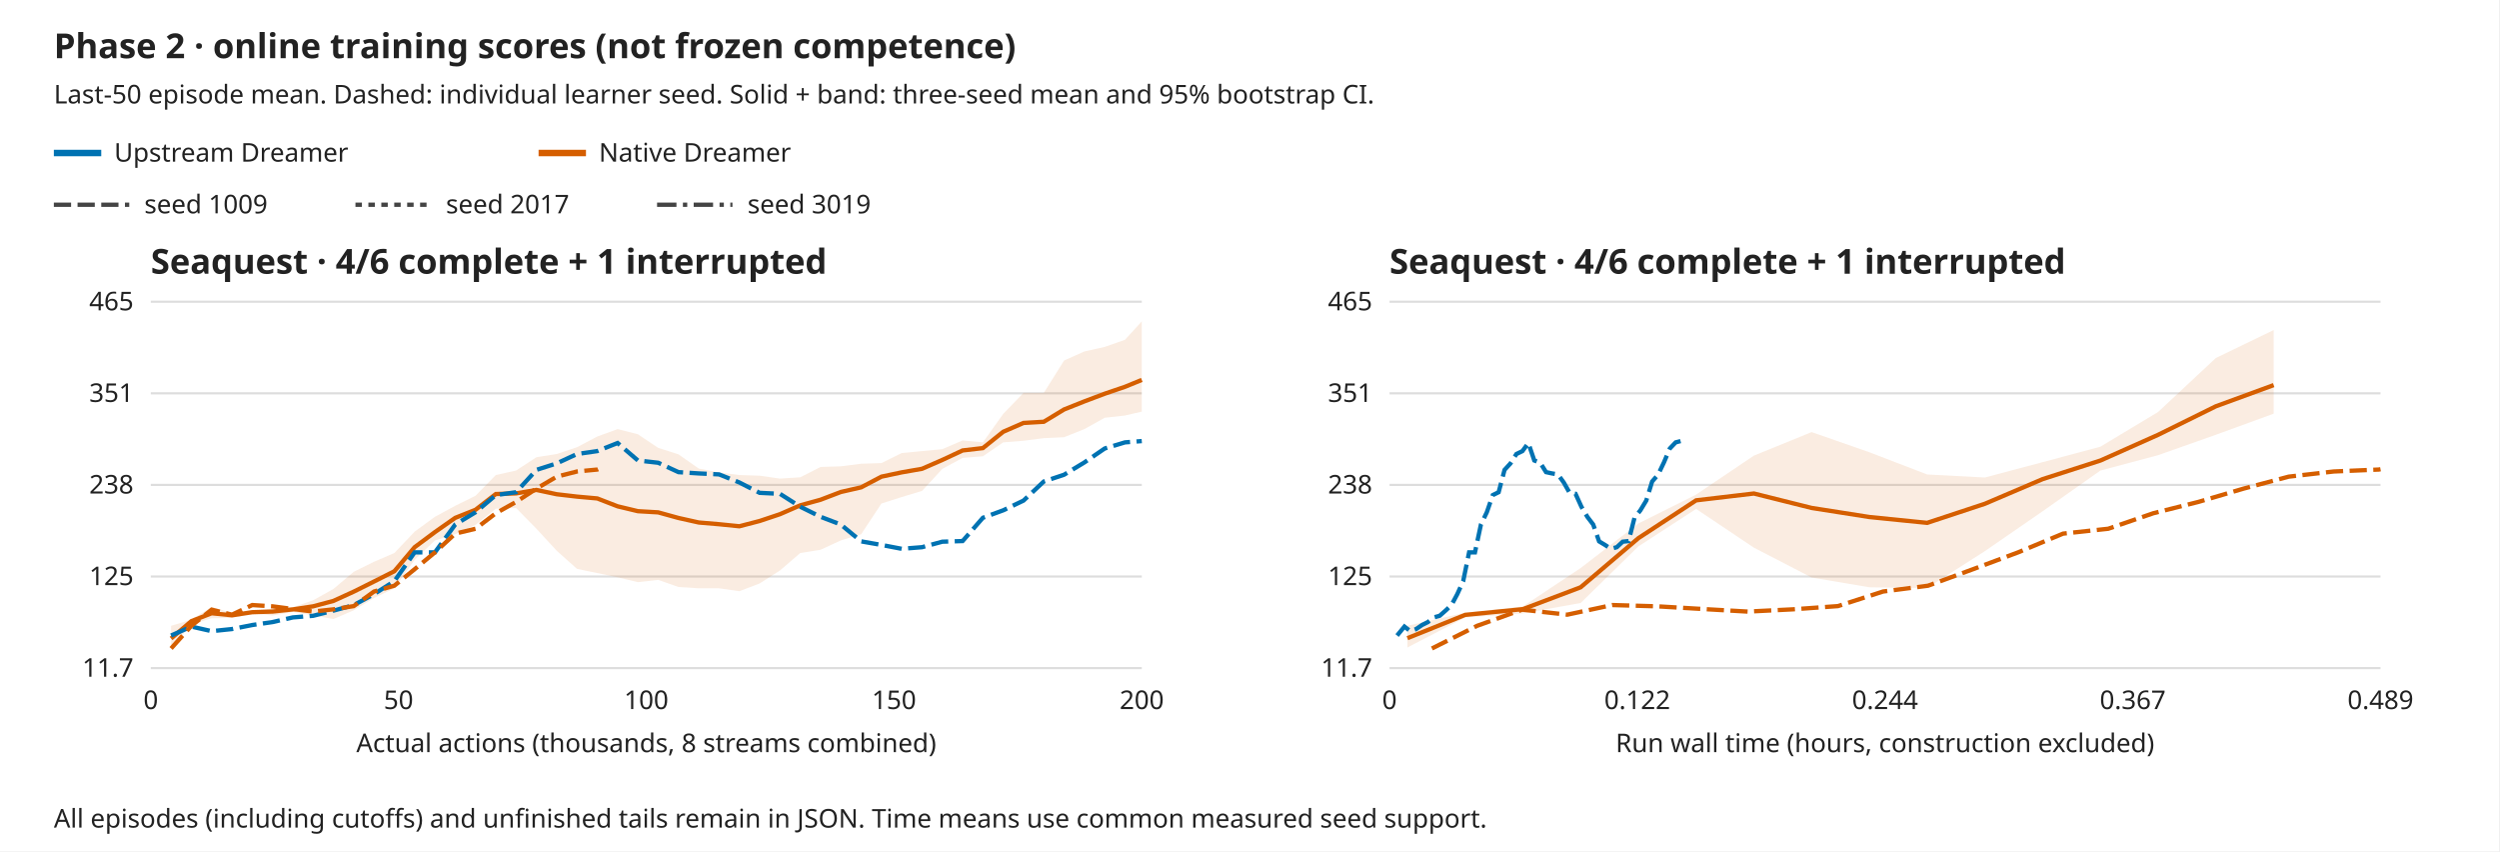
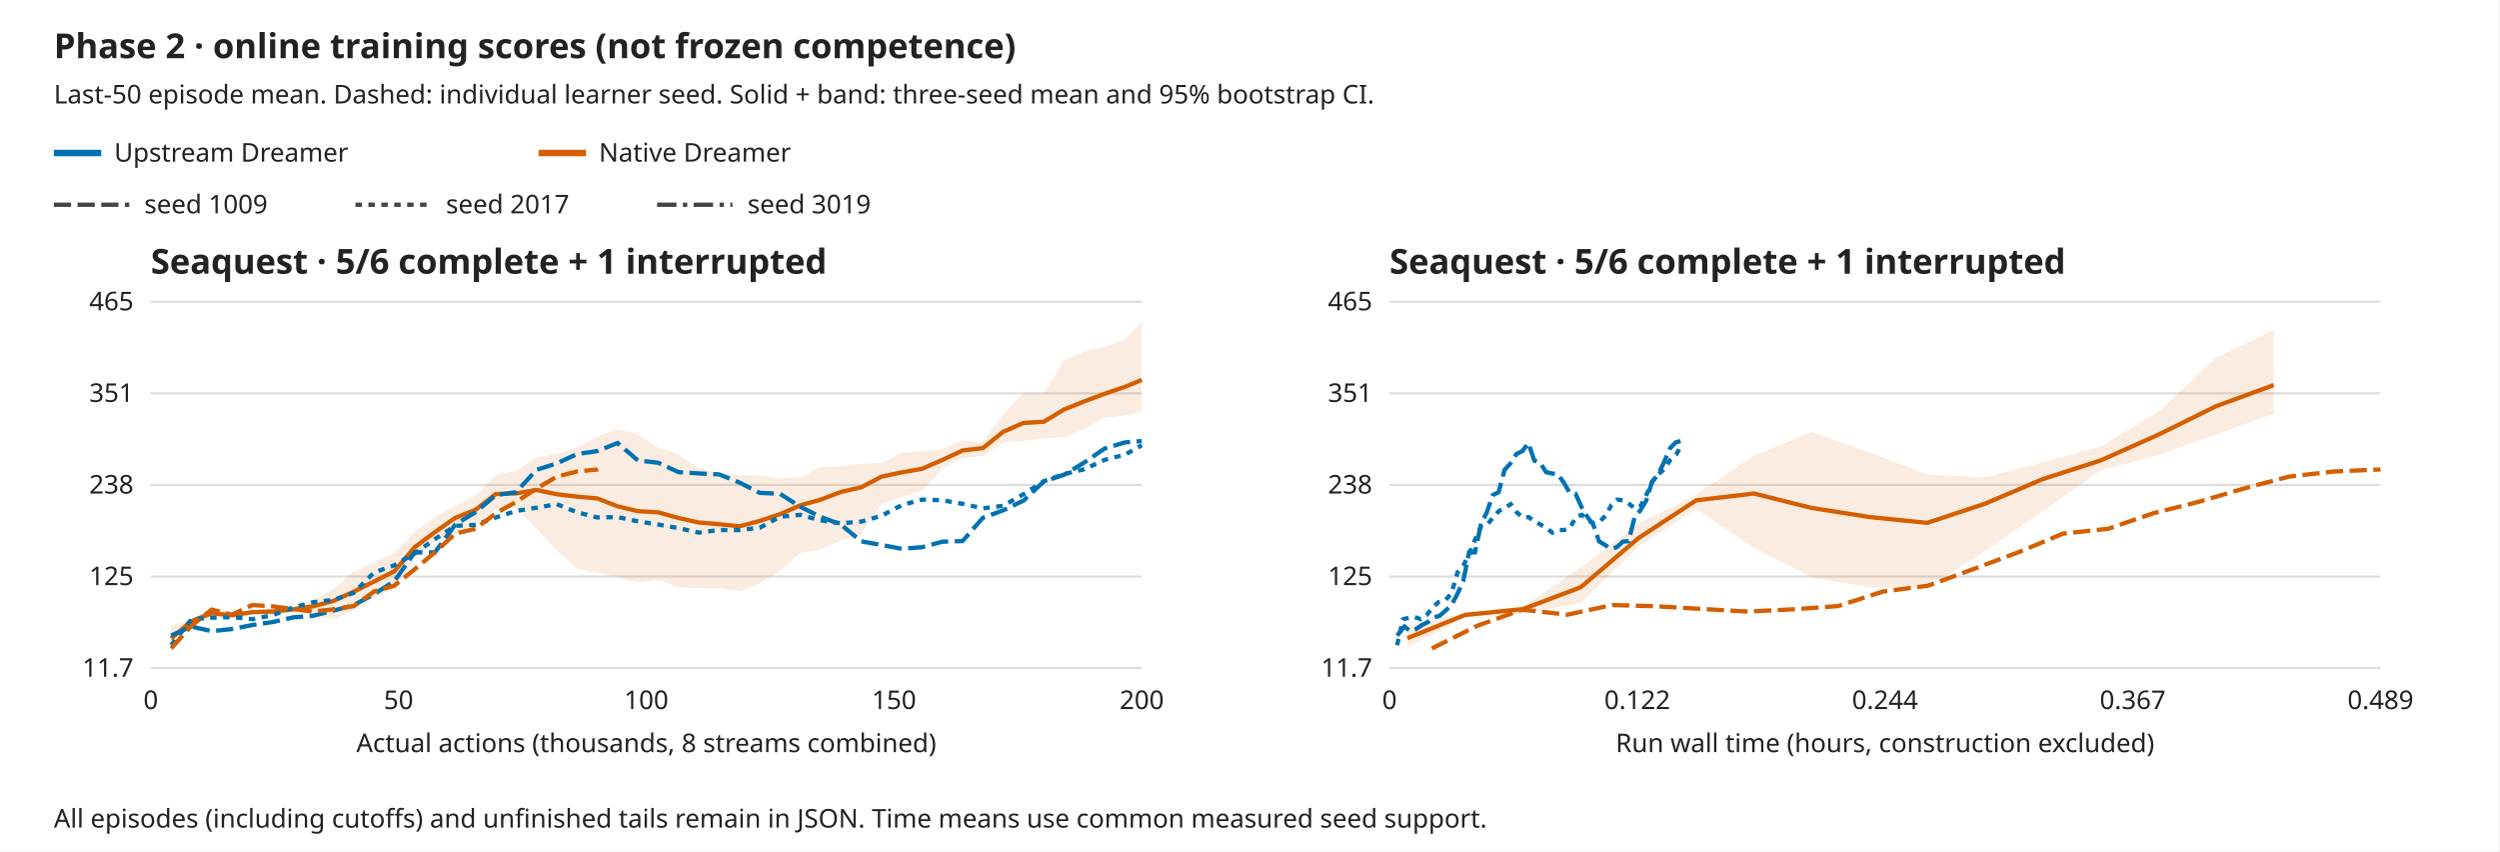
<svg xmlns="http://www.w3.org/2000/svg" aria-labelledby="title description" width="1160" height="395" viewBox="0 0 1160 395" role="img">
  <rect width="1160" height="395" fill="white" />
  <style>text{font-family:sans-serif;font-size:12px;fill:#222} .heading{font-size:16px;font-weight:bold}</style>
  <text x="25" y="27" class="heading">Phase 2 · online training scores (not frozen competence)</text>
  <text x="25" y="48">Last-50 episode mean. Dashed: individual learner seed. Solid + band: three-seed mean and 95% bootstrap CI.</text>
  <line x1="25" x2="47" y1="71" y2="71" stroke="#0072b2" stroke-width="3" />
  <text x="53" y="75">Upstream Dreamer</text>
  <line x1="250" x2="272" y1="71" y2="71" stroke="#d55e00" stroke-width="3" />
  <text x="278" y="75">Native Dreamer</text>
  <line x1="25" x2="60" y1="95" y2="95" stroke="#444" stroke-width="2" stroke-dasharray="8 3" />
  <text x="67" y="99">seed 1009</text>
  <line x1="165" x2="200" y1="95" y2="95" stroke="#444" stroke-width="2" stroke-dasharray="3 3" />
  <text x="207" y="99">seed 2017</text>
  <line x1="305" x2="340" y1="95" y2="95" stroke="#444" stroke-width="2" stroke-dasharray="9 3 2 3" />
  <text x="347" y="99">seed 3019</text>
-   <text x="70" y="127" class="heading">Seaquest · 4/6 complete + 1 interrupted</text>
+   <text x="70" y="127" class="heading">Seaquest · 5/6 complete + 1 interrupted</text>
  <line x1="70" x2="530" y1="310.0" y2="310.0" stroke="#ddd" />
  <text x="62" y="314.0" text-anchor="end">11.7</text>
  <text x="70.0" y="329" text-anchor="middle">0</text>
  <line x1="70" x2="530" y1="267.5" y2="267.5" stroke="#ddd" />
  <text x="62" y="271.5" text-anchor="end">125</text>
  <text x="185.0" y="329" text-anchor="middle">50</text>
  <line x1="70" x2="530" y1="225.0" y2="225.0" stroke="#ddd" />
  <text x="62" y="229.0" text-anchor="end">238</text>
  <text x="300.0" y="329" text-anchor="middle">100</text>
  <line x1="70" x2="530" y1="182.5" y2="182.5" stroke="#ddd" />
  <text x="62" y="186.5" text-anchor="end">351</text>
  <text x="415.0" y="329" text-anchor="middle">150</text>
  <line x1="70" x2="530" y1="140.0" y2="140.0" stroke="#ddd" />
  <text x="62" y="144.0" text-anchor="end">465</text>
  <text x="530.0" y="329" text-anchor="middle">200</text>
  <text x="300.0" y="349" text-anchor="middle">Actual actions (thousands, 8 streams combined)</text>
  <g data-method="learned_cnn" data-seed="aggregate">
    <polygon points="79.42,300.89 88.84,289.63 98.26,286.88 107.68,286.71 117.10,284.58 126.52,285.60 135.95,283.93 145.37,285.58 154.79,287.23 164.21,283.18 173.63,277.47 183.05,272.97 192.47,259.76 201.89,250.75 211.31,247.90 220.73,243.54 230.15,236.03 239.57,235.73 249.00,245.34 258.42,255.55 267.84,263.96 277.26,265.91 286.68,267.86 296.10,270.12 305.52,269.06 314.94,272.37 324.36,272.97 333.78,272.97 343.20,274.32 352.62,270.72 362.04,264.71 371.47,256.60 380.89,255.10 390.31,250.75 399.73,247.90 409.15,233.63 418.57,230.63 427.99,227.78 437.41,217.57 446.83,212.46 456.25,211.71 465.67,205.26 475.09,204.51 484.52,203.31 493.94,202.86 503.36,199.10 512.78,193.85 522.20,192.80 530.00,190.99 530.00,149.11 522.20,157.66 512.78,160.97 503.36,163.07 493.94,167.27 484.52,182.29 475.09,182.29 465.67,192.05 456.25,205.26 446.83,204.36 437.41,208.41 427.99,209.31 418.57,210.21 409.15,214.87 399.73,215.17 390.31,216.37 380.89,216.67 371.47,221.47 362.04,222.07 352.62,220.72 343.20,220.42 333.78,219.22 324.36,217.42 314.94,210.81 305.52,207.81 296.10,201.50 286.68,199.10 277.26,202.55 267.84,207.51 258.42,210.66 249.00,212.16 239.57,218.32 230.15,220.42 220.73,230.03 211.31,234.68 201.89,239.79 192.47,246.69 183.05,256.60 173.63,260.66 164.21,265.31 154.79,273.27 145.37,278.52 135.95,281.77 126.52,282.31 117.10,283.44 107.68,284.38 98.26,281.61 88.84,287.51 79.42,290.38" fill="#d55e00" fill-opacity="0.12" />
    <polyline points="79.42,296.26 88.84,288.21 98.26,284.55 107.68,285.50 117.10,284.06 126.52,283.76 135.95,282.76 145.37,281.33 154.79,278.82 164.21,274.52 173.63,269.82 183.05,265.06 192.47,253.90 201.89,246.89 211.31,240.29 220.73,236.54 230.15,229.23 239.57,228.93 249.00,227.33 258.42,229.33 267.84,230.43 277.26,231.28 286.68,234.93 296.10,237.19 305.52,237.74 314.94,240.34 324.36,242.44 333.78,243.24 343.20,244.19 352.62,241.74 362.04,238.59 371.47,234.48 380.89,231.88 390.31,228.28 399.73,226.13 409.15,221.17 418.57,219.17 427.99,217.52 437.41,213.41 446.83,209.01 456.25,207.91 465.67,200.35 475.09,196.25 484.52,195.70 493.94,189.99 503.36,186.24 512.78,182.69 522.20,179.48 530.00,176.28" fill="none" stroke="#d55e00" stroke-width="2" stroke-dasharray="none" />
  </g>
  <g data-method="upstream" data-seed="1009">
    <polyline points="79.42,294.89 88.84,290.73 98.26,292.86 107.68,291.88 117.10,290.01 126.52,288.64 135.95,286.48 145.37,285.73 154.79,283.33 164.21,280.77 173.63,275.67 183.05,269.66 192.47,256.30 201.89,256.30 211.31,243.39 220.73,237.69 230.15,229.73 239.57,228.38 249.00,218.02 258.42,215.02 267.84,210.66 277.26,209.31 286.68,205.56 296.10,213.66 305.52,214.72 314.94,219.07 324.36,219.67 333.78,220.12 343.20,223.87 352.62,228.68 362.04,229.13 371.47,235.13 380.89,239.79 390.31,243.39 399.73,251.20 409.15,252.85 418.57,254.65 427.99,253.90 437.41,251.35 446.83,251.05 456.25,240.24 465.67,236.79 475.09,232.28 484.52,223.42 493.94,220.27 503.36,214.57 512.78,208.11 522.20,205.26 530.00,204.66" fill="none" stroke="#0072b2" stroke-width="2" stroke-dasharray="8 3" />
  </g>
+   <g data-method="upstream" data-seed="2017">
+     <polyline points="79.42,299.39 88.84,287.38 98.26,286.63 107.68,286.32 117.10,287.30 126.52,285.45 135.95,281.93 145.37,279.42 154.79,278.37 164.21,275.07 173.63,265.61 183.05,262.31 192.47,256.75 201.89,250.15 211.31,243.99 220.73,243.54 230.15,240.09 239.57,237.09 249.00,235.58 258.42,233.93 267.84,237.69 277.26,240.09 286.68,239.94 296.10,241.89 305.52,243.39 314.94,245.04 324.36,247.14 333.78,245.94 343.20,245.94 352.62,244.89 362.04,239.79 371.47,238.89 380.89,241.44 390.31,242.79 399.73,242.04 409.15,239.34 418.57,234.38 427.99,231.83 437.41,232.13 446.83,233.78 456.25,235.88 465.67,234.68 475.09,229.28 484.52,223.27 493.94,219.97 503.36,217.72 512.78,213.36 522.20,210.96 530.00,206.61" fill="none" stroke="#0072b2" stroke-width="2" stroke-dasharray="3 3" />
+   </g>
  <g data-method="learned_cnn" data-seed="1009">
    <polyline points="79.42,300.89 88.84,290.38 98.26,282.88 107.68,285.21 117.10,280.74 126.52,281.34 135.95,282.58 145.37,283.78 154.79,282.73 164.21,281.23 173.63,274.47 183.05,271.77 192.47,264.11 201.89,256.30 211.31,247.60 220.73,245.34 230.15,238.14 239.57,232.88 249.00,226.73 258.42,221.17 267.84,218.77 277.26,217.87 277.61,217.72" fill="none" stroke="#d55e00" stroke-width="2" stroke-dasharray="8 3" />
  </g>
-   <text x="645" y="127" class="heading">Seaquest · 4/6 complete + 1 interrupted</text>
+   <text x="645" y="127" class="heading">Seaquest · 5/6 complete + 1 interrupted</text>
  <line x1="645" x2="1105" y1="310.0" y2="310.0" stroke="#ddd" />
  <text x="637" y="314.0" text-anchor="end">11.7</text>
  <text x="645.0" y="329" text-anchor="middle">0</text>
  <line x1="645" x2="1105" y1="267.5" y2="267.5" stroke="#ddd" />
  <text x="637" y="271.5" text-anchor="end">125</text>
  <text x="760.0" y="329" text-anchor="middle">0.122</text>
  <line x1="645" x2="1105" y1="225.0" y2="225.0" stroke="#ddd" />
  <text x="637" y="229.0" text-anchor="end">238</text>
  <text x="875.0" y="329" text-anchor="middle">0.244</text>
  <line x1="645" x2="1105" y1="182.5" y2="182.5" stroke="#ddd" />
  <text x="637" y="186.5" text-anchor="end">351</text>
  <text x="990.0" y="329" text-anchor="middle">0.367</text>
  <line x1="645" x2="1105" y1="140.0" y2="140.0" stroke="#ddd" />
  <text x="637" y="144.0" text-anchor="end">465</text>
  <text x="1105.0" y="329" text-anchor="middle">0.489</text>
  <text x="875.0" y="349" text-anchor="middle">Run wall time (hours, construction excluded)</text>
  <g data-method="learned_cnn" data-seed="aggregate">
    <polygon points="653.29,300.44 680.10,286.52 706.90,284.61 733.71,279.79 760.52,253.53 787.32,236.14 814.13,254.12 840.94,267.97 867.75,272.50 894.55,272.85 921.36,255.72 948.17,237.22 974.98,218.34 1001.78,211.19 1028.59,201.73 1055.40,191.95 1055.40,153.14 1028.59,166.10 1001.78,191.14 974.98,207.27 948.17,214.44 921.36,221.56 894.55,220.15 867.75,209.85 840.94,200.49 814.13,211.41 787.32,229.48 760.52,242.89 733.71,263.58 706.90,281.40 680.10,284.29 653.29,290.36" fill="#d55e00" fill-opacity="0.12" />
    <polyline points="653.29,296.11 680.10,285.31 706.90,282.64 733.71,272.50 760.52,249.70 787.32,232.16 814.13,228.99 840.94,235.69 867.75,239.90 894.55,242.61 921.36,233.75 948.17,222.31 974.98,213.69 1001.78,201.75 1028.59,188.51 1055.40,178.69" fill="none" stroke="#d55e00" stroke-width="2" stroke-dasharray="none" />
  </g>
  <g data-method="upstream" data-seed="1009">
    <polyline points="648.51,294.89 651.92,290.73 654.64,292.86 657.36,291.88 660.07,290.01 662.81,288.64 665.53,286.48 668.26,285.73 671.00,283.33 673.73,280.77 676.46,275.67 679.19,269.66 681.93,256.30 684.66,256.30 687.42,243.39 690.16,237.69 692.92,229.73 695.65,228.38 698.39,218.02 701.15,215.02 703.89,210.66 706.69,209.31 709.44,205.56 712.20,213.66 714.93,214.72 717.66,219.07 720.42,219.67 723.15,220.12 725.87,223.87 728.60,228.68 731.34,229.13 734.07,235.13 736.81,239.79 739.55,243.39 742.28,251.20 745.02,252.85 747.75,254.65 750.50,253.90 753.24,251.35 755.97,251.05 758.71,240.24 761.44,236.79 764.17,232.28 766.90,223.42 769.64,220.27 772.37,214.57 775.11,208.11 777.83,205.26 780.10,204.66" fill="none" stroke="#0072b2" stroke-width="2" stroke-dasharray="8 3" />
  </g>
+   <g data-method="upstream" data-seed="2017">
+     <polyline points="648.52,299.39 651.23,287.38 653.96,286.63 656.69,286.32 659.44,287.30 662.19,285.45 664.94,281.93 667.67,279.42 671.09,278.37 673.83,275.07 676.57,265.61 679.32,262.31 682.07,256.75 684.80,250.15 687.57,243.99 690.31,243.54 693.05,240.09 695.80,237.09 698.54,235.58 701.28,233.93 704.02,237.69 706.83,240.09 709.58,239.94 712.32,241.89 715.07,243.39 717.82,245.04 720.58,247.14 723.34,245.94 726.08,245.94 728.82,244.89 731.56,239.79 734.31,238.89 737.04,241.44 739.77,242.79 742.51,242.04 745.25,239.34 747.98,234.38 750.72,231.83 753.46,232.13 756.19,233.78 758.91,235.88 761.66,234.68 764.39,229.28 767.13,223.27 769.86,219.97 772.60,217.72 775.33,213.36 778.08,210.96 780.35,206.61" fill="none" stroke="#0072b2" stroke-width="2" stroke-dasharray="3 3" />
+   </g>
  <g data-method="learned_cnn" data-seed="1009">
    <polyline points="664.68,300.89 685.65,290.38 706.56,282.88 727.50,285.21 748.40,280.74 769.39,281.34 790.34,282.58 811.27,283.78 832.25,282.73 853.16,281.23 874.07,274.47 894.96,271.77 915.86,264.11 936.77,256.30 957.66,247.60 978.61,245.34 999.55,238.14 1020.49,232.88 1041.41,226.73 1062.37,221.17 1083.28,218.77 1104.22,217.87 1105.00,217.72" fill="none" stroke="#d55e00" stroke-width="2" stroke-dasharray="8 3" />
  </g>
  <text x="25" y="384">All episodes (including cutoffs) and unfinished tails remain in JSON. Time means use common measured seed support.</text>
</svg>
